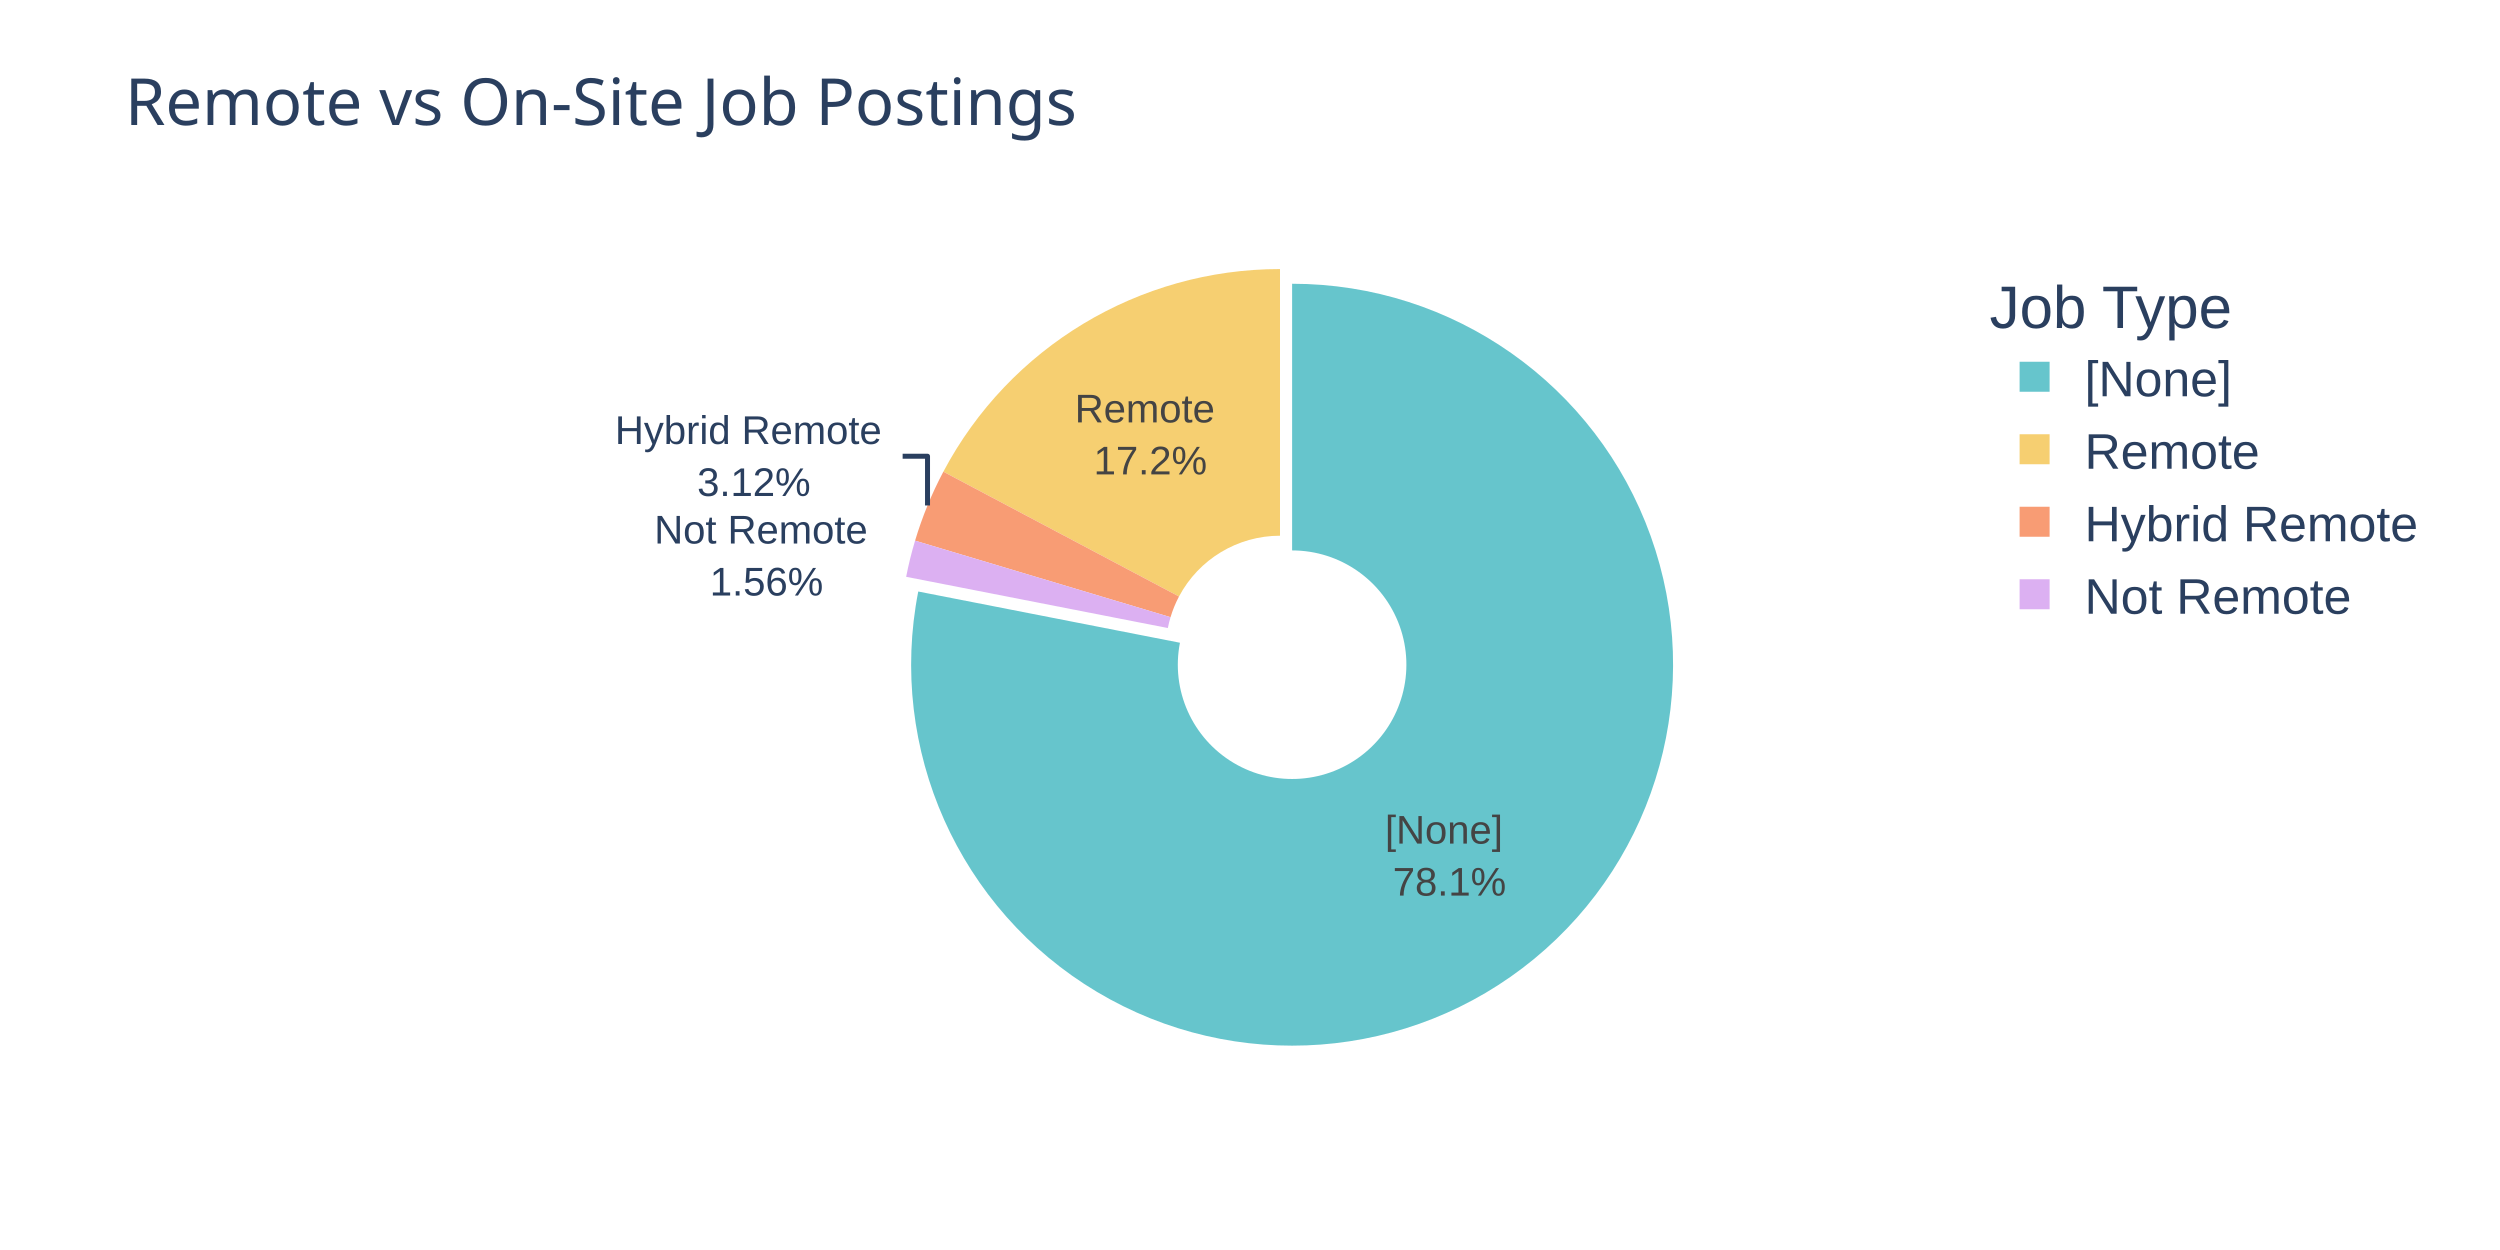
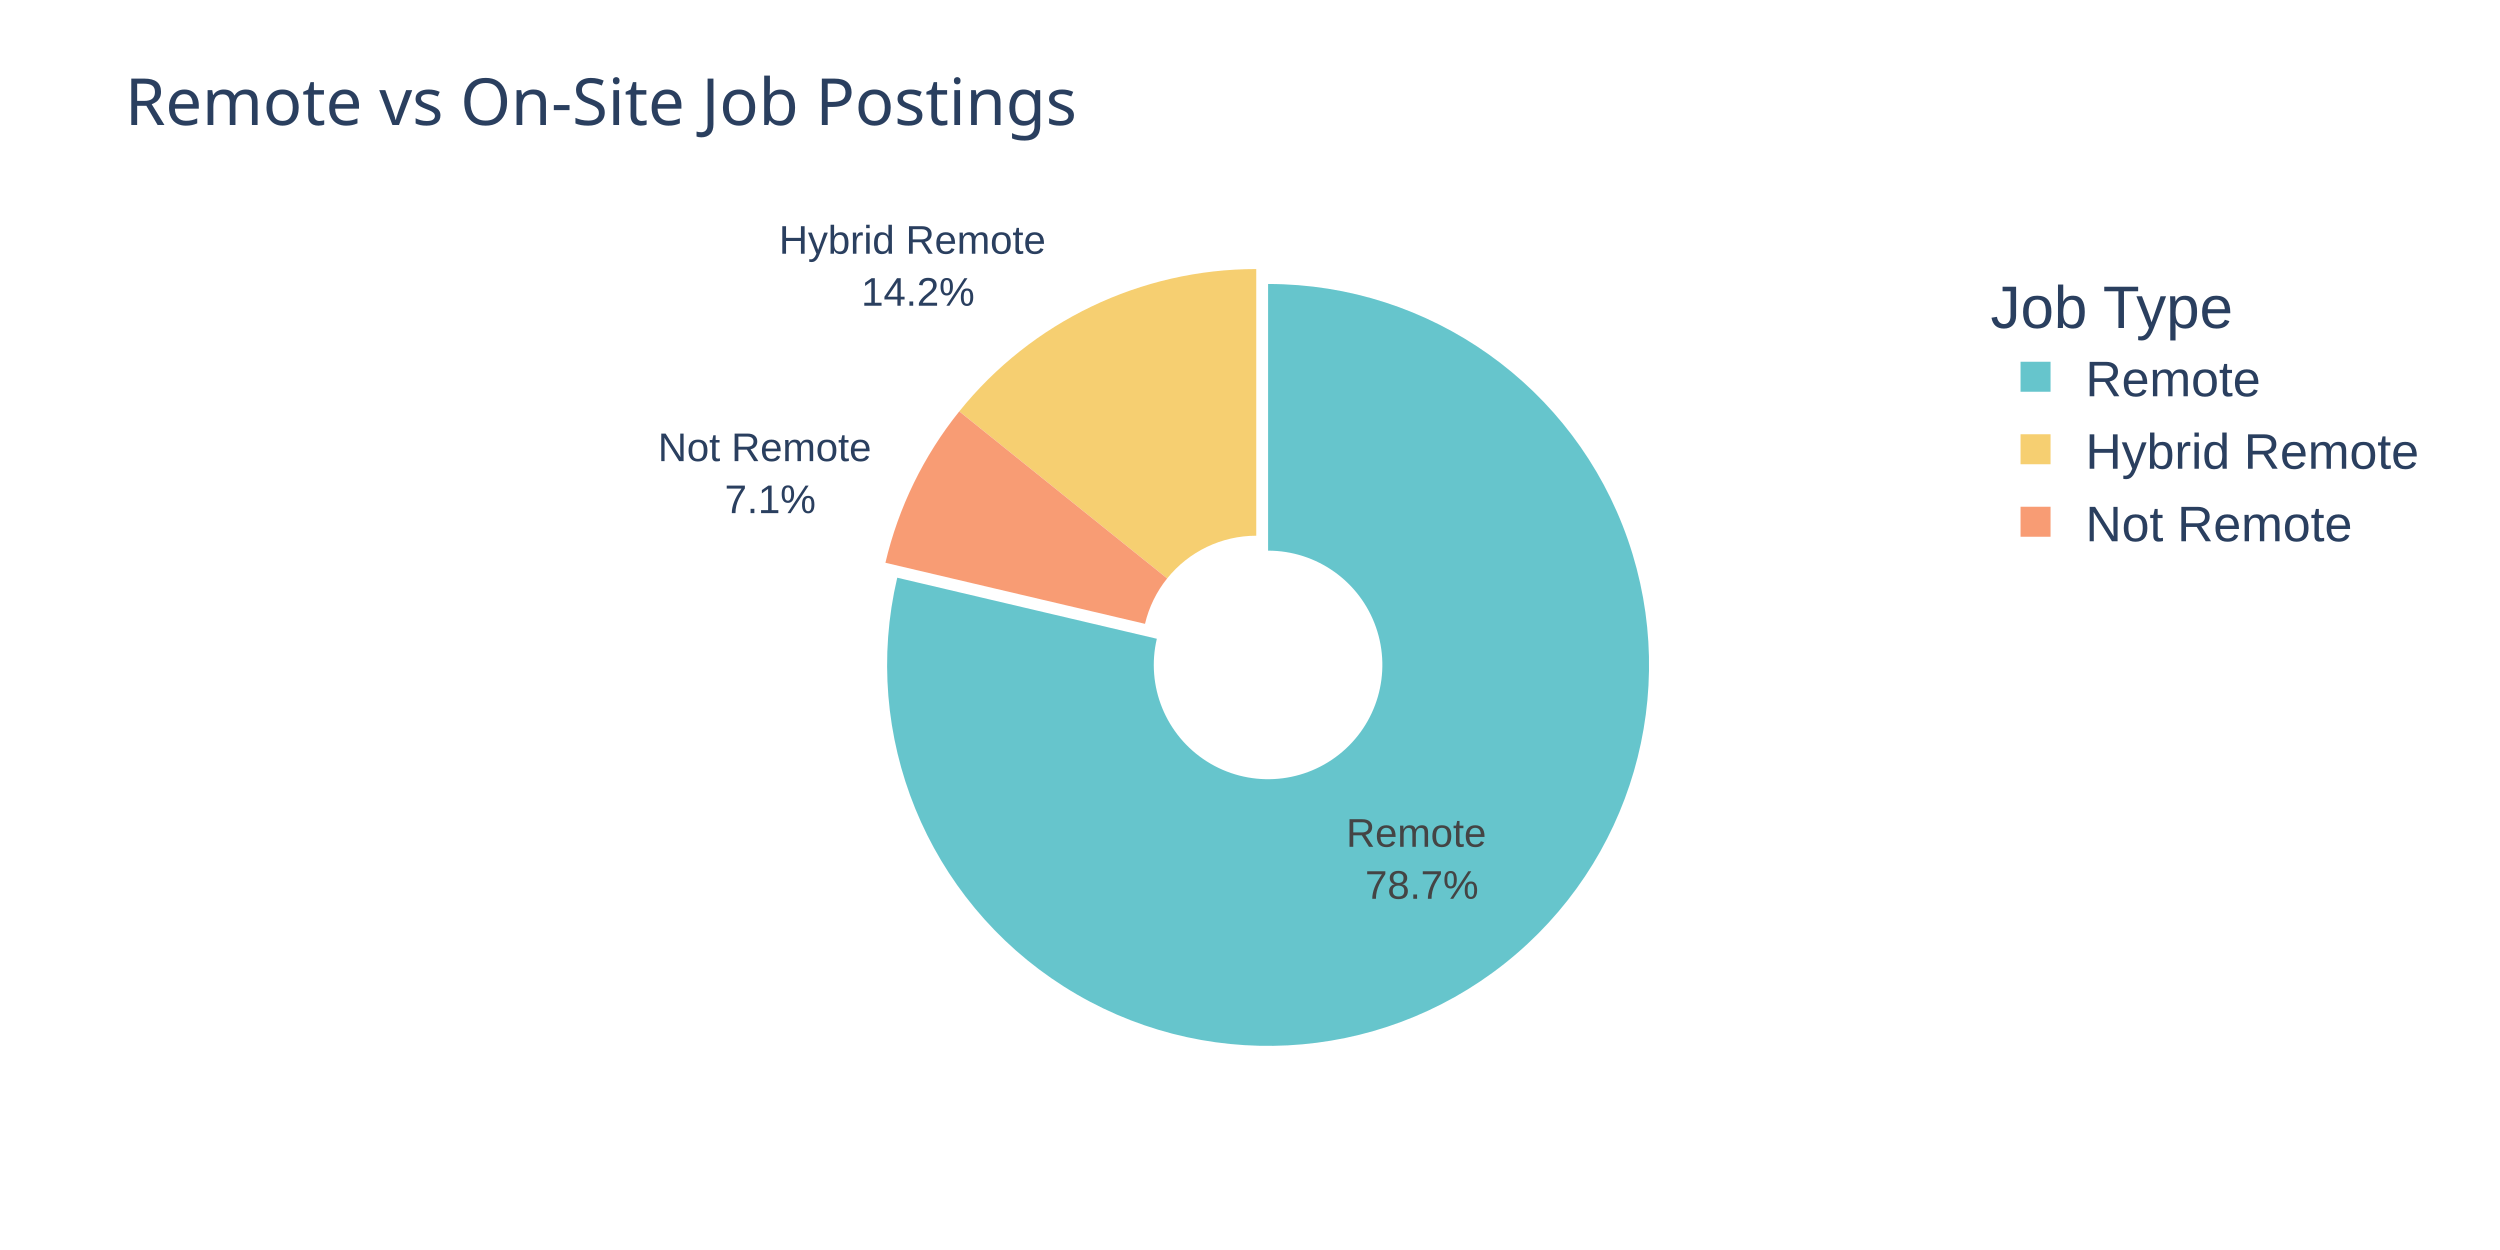
<svg xmlns="http://www.w3.org/2000/svg" class="main-svg" width="1000" height="500" style="" viewBox="0 0 1000 500">
  <rect x="0" y="0" width="1000" height="500" style="fill: rgb(255, 255, 255); fill-opacity: 1;" />
-   <defs id="defs-d89236">
+   <defs id="defs-24e350">
    <g class="clips" />
    <g class="gradients" />
    <g class="patterns" />
  </defs>
  <g class="bglayer" />
  <g class="layer-below">
    <g class="imagelayer" />
    <g class="shapelayer" />
  </g>
  <g class="cartesianlayer" />
  <g class="polarlayer" />
  <g class="smithlayer" />
  <g class="ternarylayer" />
  <g class="geolayer" />
  <g class="funnelarealayer" />
  <g class="pielayer">
    <g class="trace" stroke-linejoin="round" style="opacity: 1;">
      <g class="slice">
-         <path class="surface" d="M471.98,257.099a45.714,45.714 0 1 0 44.863,-36.931l0,-106.667a152.381,152.381 0 1 1 -149.542,123.103Z" style="pointer-events: none; fill: rgb(102, 197, 204); fill-opacity: 1; stroke-width: 0; stroke: rgb(68, 68, 68); stroke-opacity: 1;" />
+         <path class="surface" d="M462.731,255.506a45.714,45.714 0 1 0 44.5,-35.247l0,-106.667a152.381,152.381 0 1 1 -148.333,117.492Z" style="pointer-events: none; fill: rgb(102, 197, 204); fill-opacity: 1; stroke-width: 0; stroke: rgb(68, 68, 68); stroke-opacity: 1;" />
        <g class="slicetext">
-           <text data-notex="1" class="slicetext" transform="translate(579.7926,337.4463)" text-anchor="middle" x="0" y="0" style="font-family: Arial; font-size: 16px; fill: rgb(68, 68, 68); fill-opacity: 1; white-space: pre;">
-             <tspan class="line" dy="0em" x="0" y="0">[None]</tspan>
-             <tspan class="line" dy="1.3em" x="0" y="0">78.1%</tspan>
+           <text data-notex="1" class="slicetext" transform="translate(568.7295,338.7085)" text-anchor="middle" x="0" y="0" style="font-family: Arial; font-size: 16px; fill: rgb(68, 68, 68); fill-opacity: 1; white-space: pre;">
+             <tspan class="line" dy="0em" x="0" y="0">Remote</tspan>
+             <tspan class="line" dy="1.3em" x="0" y="0">78.7%</tspan>
          </text>
        </g>
      </g>
      <g class="slice">
-         <path class="surface" d="M512,214.286a45.714,45.714 0 0 0 -40.398,24.319l-94.263,-49.923a152.381,152.381 0 0 1 134.661,-81.062Z" style="pointer-events: none; fill: rgb(246, 207, 113); fill-opacity: 1; stroke-width: 0; stroke: rgb(68, 68, 68); stroke-opacity: 1;" />
+         <path class="surface" d="M502.5,214.286a45.714,45.714 0 0 0 -35.638,17.083l-83.154,-66.807a152.381,152.381 0 0 1 118.792,-56.943Z" style="pointer-events: none; fill: rgb(246, 207, 113); fill-opacity: 1; stroke-width: 0; stroke: rgb(68, 68, 68); stroke-opacity: 1;" />
        <g class="slicetext">
-           <text data-notex="1" class="slicetext" transform="translate(460.1516,168.9628)" text-anchor="middle" x="0" y="0" style="font-family: Arial; font-size: 16px; fill: rgb(68, 68, 68); fill-opacity: 1; white-space: pre;">
-             <tspan class="line" dy="0em" x="0" y="0">Remote</tspan>
-             <tspan class="line" dy="1.3em" x="0" y="0">17.2%</tspan>
+           <text data-notex="1" class="slicetext" transform="translate(367.1796,101.497)" text-anchor="middle" x="0" y="0" style="font-family: Arial; font-size: 16px; fill: rgb(42, 63, 95); fill-opacity: 1; white-space: pre;">
+             <tspan class="line" dy="0em" x="0" y="0">Hybrid Remote</tspan>
+             <tspan class="line" dy="1.3em" x="0" y="0">14.2%</tspan>
          </text>
        </g>
      </g>
      <g class="slice">
-         <path class="surface" d="M471.602,238.604a45.714,45.714 0 0 0 -3.393,8.277l-102.18,-30.611a152.381,152.381 0 0 1 11.31,-27.588Z" style="pointer-events: none; fill: rgb(248, 156, 116); fill-opacity: 1; stroke-width: 0; stroke: rgb(68, 68, 68); stroke-opacity: 1;" />
+         <path class="surface" d="M466.862,231.369a45.714,45.714 0 0 0 -8.862,18.165l-103.833,-24.423a152.381,152.381 0 0 1 29.541,-60.549Z" style="pointer-events: none; fill: rgb(248, 156, 116); fill-opacity: 1; stroke-width: 0; stroke: rgb(68, 68, 68); stroke-opacity: 1;" />
        <g class="slicetext">
-           <text data-notex="1" class="slicetext" transform="translate(301.5544,177.588)" text-anchor="middle" x="0" y="0" style="font-family: Arial; font-size: 16px; fill: rgb(42, 63, 95); fill-opacity: 1; white-space: pre;">
-             <tspan class="line" dy="0em" x="0" y="0">Hybrid Remote</tspan>
-             <tspan class="line" dy="1.3em" x="0" y="0">3.12%</tspan>
-           </text>
-         </g>
-         <path class="textline" stroke-width="2" d="M371.008,202.198V182.494h-9.953" fill="none" style="stroke: rgb(42, 63, 95); stroke-opacity: 1;" />
-       </g>
-       <g class="slice">
-         <path class="surface" d="M468.209,246.881a45.714,45.714 0 0 0 -1.071,4.336l-104.679,-20.495a152.381,152.381 0 0 1 3.571,-14.452Z" style="pointer-events: none; fill: rgb(220, 176, 242); fill-opacity: 1; stroke-width: 0; stroke: rgb(68, 68, 68); stroke-opacity: 1;" />
-         <g class="slicetext">
-           <text data-notex="1" class="slicetext" transform="translate(306.6138,217.4005)" text-anchor="middle" x="0" y="0" style="font-family: Arial; font-size: 16px; fill: rgb(42, 63, 95); fill-opacity: 1; white-space: pre;">
+           <text data-notex="1" class="slicetext" transform="translate(308.0963,184.4495)" text-anchor="middle" x="0" y="0" style="font-family: Arial; font-size: 16px; fill: rgb(42, 63, 95); fill-opacity: 1; white-space: pre;">
            <tspan class="line" dy="0em" x="0" y="0">Not Remote</tspan>
-             <tspan class="line" dy="1.3em" x="0" y="0">1.56%</tspan>
+             <tspan class="line" dy="1.3em" x="0" y="0">7.1%</tspan>
          </text>
        </g>
      </g>
    </g>
  </g>
  <g class="iciclelayer" />
  <g class="treemaplayer" />
  <g class="sunburstlayer" />
  <g class="glimages" />
-   <defs id="topdefs-d89236">
+   <defs id="topdefs-24e350">
    <g class="clips" />
-     <clipPath id="legendd89236">
-       <rect width="194" height="158" x="0" y="0" />
+     <clipPath id="legend24e350">
+       <rect width="194" height="129" x="0" y="0" />
    </clipPath>
  </defs>
  <g class="layer-above">
    <g class="imagelayer" />
    <g class="shapelayer" />
  </g>
  <g class="infolayer">
-     <g class="legend" pointer-events="all" transform="translate(793.84,100)">
-       <rect class="bg" shape-rendering="crispEdges" width="194" height="158" x="0" y="0" style="stroke: rgb(68, 68, 68); stroke-opacity: 1; fill: rgb(255, 255, 255); fill-opacity: 1; stroke-width: 0px;" />
-       <g class="scrollbox" transform="" clip-path="url(#legendd89236)">
+     <g class="legend" pointer-events="all" transform="translate(794.22,100)">
+       <rect class="bg" shape-rendering="crispEdges" width="194" height="129" x="0" y="0" style="stroke: rgb(68, 68, 68); stroke-opacity: 1; fill: rgb(255, 255, 255); fill-opacity: 1; stroke-width: 0px;" />
+       <g class="scrollbox" transform="" clip-path="url(#legend24e350)">
        <text class="legendtitletext" text-anchor="start" x="2" y="31.2" style="font-family: Arial; font-size: 24px; fill: rgb(42, 63, 95); fill-opacity: 1; white-space: pre;">Job Type</text>
        <g class="groups">
          <g class="traces" transform="translate(0,50.7)" style="opacity: 1;">
-             <text class="legendtext" text-anchor="start" x="40" y="7.8" style="font-family: Arial; font-size: 20px; fill: rgb(42, 63, 95); fill-opacity: 1; white-space: pre;">[None]</text>
+             <text class="legendtext" text-anchor="start" x="40" y="7.8" style="font-family: Arial; font-size: 20px; fill: rgb(42, 63, 95); fill-opacity: 1; white-space: pre;">Remote</text>
            <g class="layers" style="opacity: 1;">
              <g class="legendfill" />
              <g class="legendlines" />
              <g class="legendsymbols">
                <g class="legendpoints">
                  <path class="legendpie" d="M6,6H-6V-6H6Z" transform="translate(20,0)" style="fill: rgb(102, 197, 204); fill-opacity: 1; stroke-width: 0; stroke: rgb(68, 68, 68); stroke-opacity: 1;" />
                </g>
              </g>
            </g>
            <rect class="legendtoggle" x="0" y="-14.5" width="189" height="29" style="fill: rgb(0, 0, 0); fill-opacity: 0;" />
          </g>
          <g class="traces" transform="translate(0,79.7)" style="opacity: 1;">
-             <text class="legendtext" text-anchor="start" x="40" y="7.8" style="font-family: Arial; font-size: 20px; fill: rgb(42, 63, 95); fill-opacity: 1; white-space: pre;">Remote</text>
+             <text class="legendtext" text-anchor="start" x="40" y="7.8" style="font-family: Arial; font-size: 20px; fill: rgb(42, 63, 95); fill-opacity: 1; white-space: pre;">Hybrid Remote</text>
            <g class="layers" style="opacity: 1;">
              <g class="legendfill" />
              <g class="legendlines" />
              <g class="legendsymbols">
                <g class="legendpoints">
                  <path class="legendpie" d="M6,6H-6V-6H6Z" transform="translate(20,0)" style="fill: rgb(246, 207, 113); fill-opacity: 1; stroke-width: 0; stroke: rgb(68, 68, 68); stroke-opacity: 1;" />
                </g>
              </g>
            </g>
            <rect class="legendtoggle" x="0" y="-14.5" width="189" height="29" style="fill: rgb(0, 0, 0); fill-opacity: 0;" />
          </g>
          <g class="traces" transform="translate(0,108.7)" style="opacity: 1;">
-             <text class="legendtext" text-anchor="start" x="40" y="7.8" style="font-family: Arial; font-size: 20px; fill: rgb(42, 63, 95); fill-opacity: 1; white-space: pre;">Hybrid Remote</text>
+             <text class="legendtext" text-anchor="start" x="40" y="7.8" style="font-family: Arial; font-size: 20px; fill: rgb(42, 63, 95); fill-opacity: 1; white-space: pre;">Not Remote</text>
            <g class="layers" style="opacity: 1;">
              <g class="legendfill" />
              <g class="legendlines" />
              <g class="legendsymbols">
                <g class="legendpoints">
                  <path class="legendpie" d="M6,6H-6V-6H6Z" transform="translate(20,0)" style="fill: rgb(248, 156, 116); fill-opacity: 1; stroke-width: 0; stroke: rgb(68, 68, 68); stroke-opacity: 1;" />
-                 </g>
-               </g>
-             </g>
-             <rect class="legendtoggle" x="0" y="-14.5" width="189" height="29" style="fill: rgb(0, 0, 0); fill-opacity: 0;" />
-           </g>
-           <g class="traces" transform="translate(0,137.7)" style="opacity: 1;">
-             <text class="legendtext" text-anchor="start" x="40" y="7.8" style="font-family: Arial; font-size: 20px; fill: rgb(42, 63, 95); fill-opacity: 1; white-space: pre;">Not Remote</text>
-             <g class="layers" style="opacity: 1;">
-               <g class="legendfill" />
-               <g class="legendlines" />
-               <g class="legendsymbols">
-                 <g class="legendpoints">
-                   <path class="legendpie" d="M6,6H-6V-6H6Z" transform="translate(20,0)" style="fill: rgb(220, 176, 242); fill-opacity: 1; stroke-width: 0; stroke: rgb(68, 68, 68); stroke-opacity: 1;" />
                </g>
              </g>
            </g>
            <rect class="legendtoggle" x="0" y="-14.5" width="189" height="29" style="fill: rgb(0, 0, 0); fill-opacity: 0;" />
          </g>
        </g>
      </g>
      <rect class="scrollbar" rx="20" ry="3" width="0" height="0" x="0" y="0" style="fill: rgb(128, 139, 164); fill-opacity: 1;" />
    </g>
    <g class="g-gtitle">
      <text class="gtitle" x="50" y="50" text-anchor="start" dy="0em" style="opacity: 1; font-family: 'Arial Black'; font-size: 26px; fill: rgb(42, 63, 95); fill-opacity: 1; white-space: pre;">Remote vs On-Site Job Postings</text>
    </g>
  </g>
</svg>
